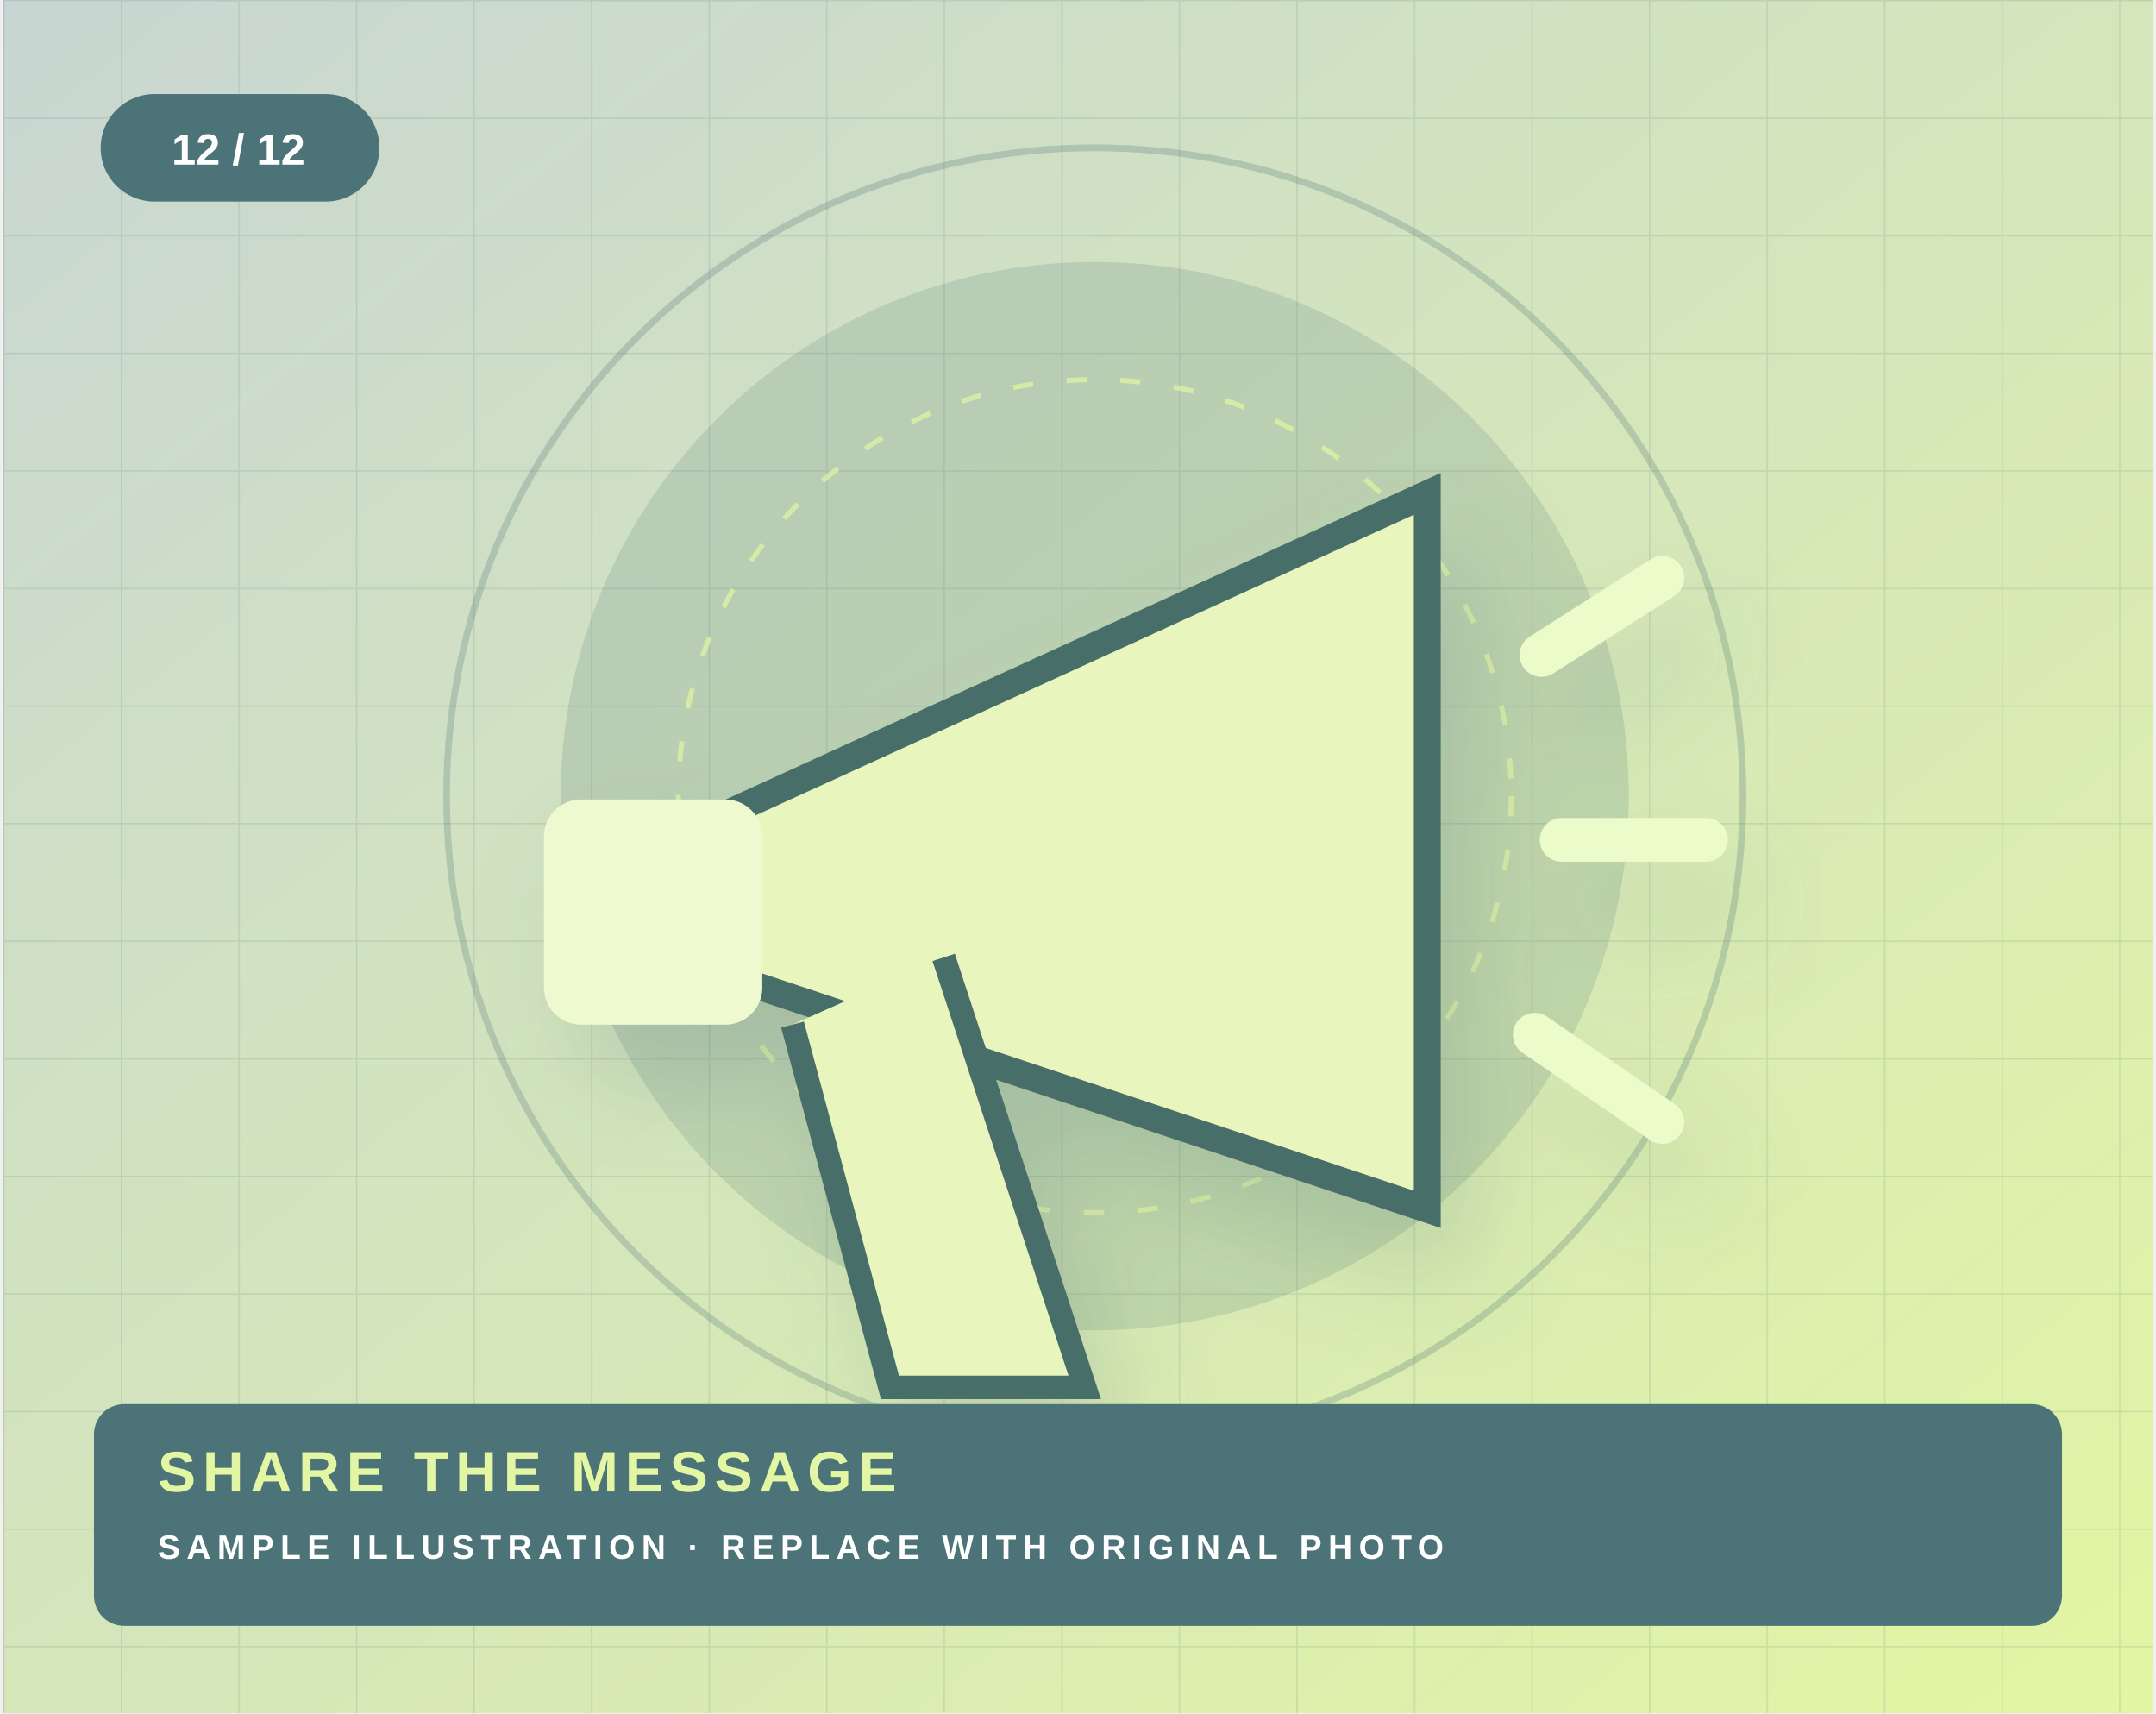
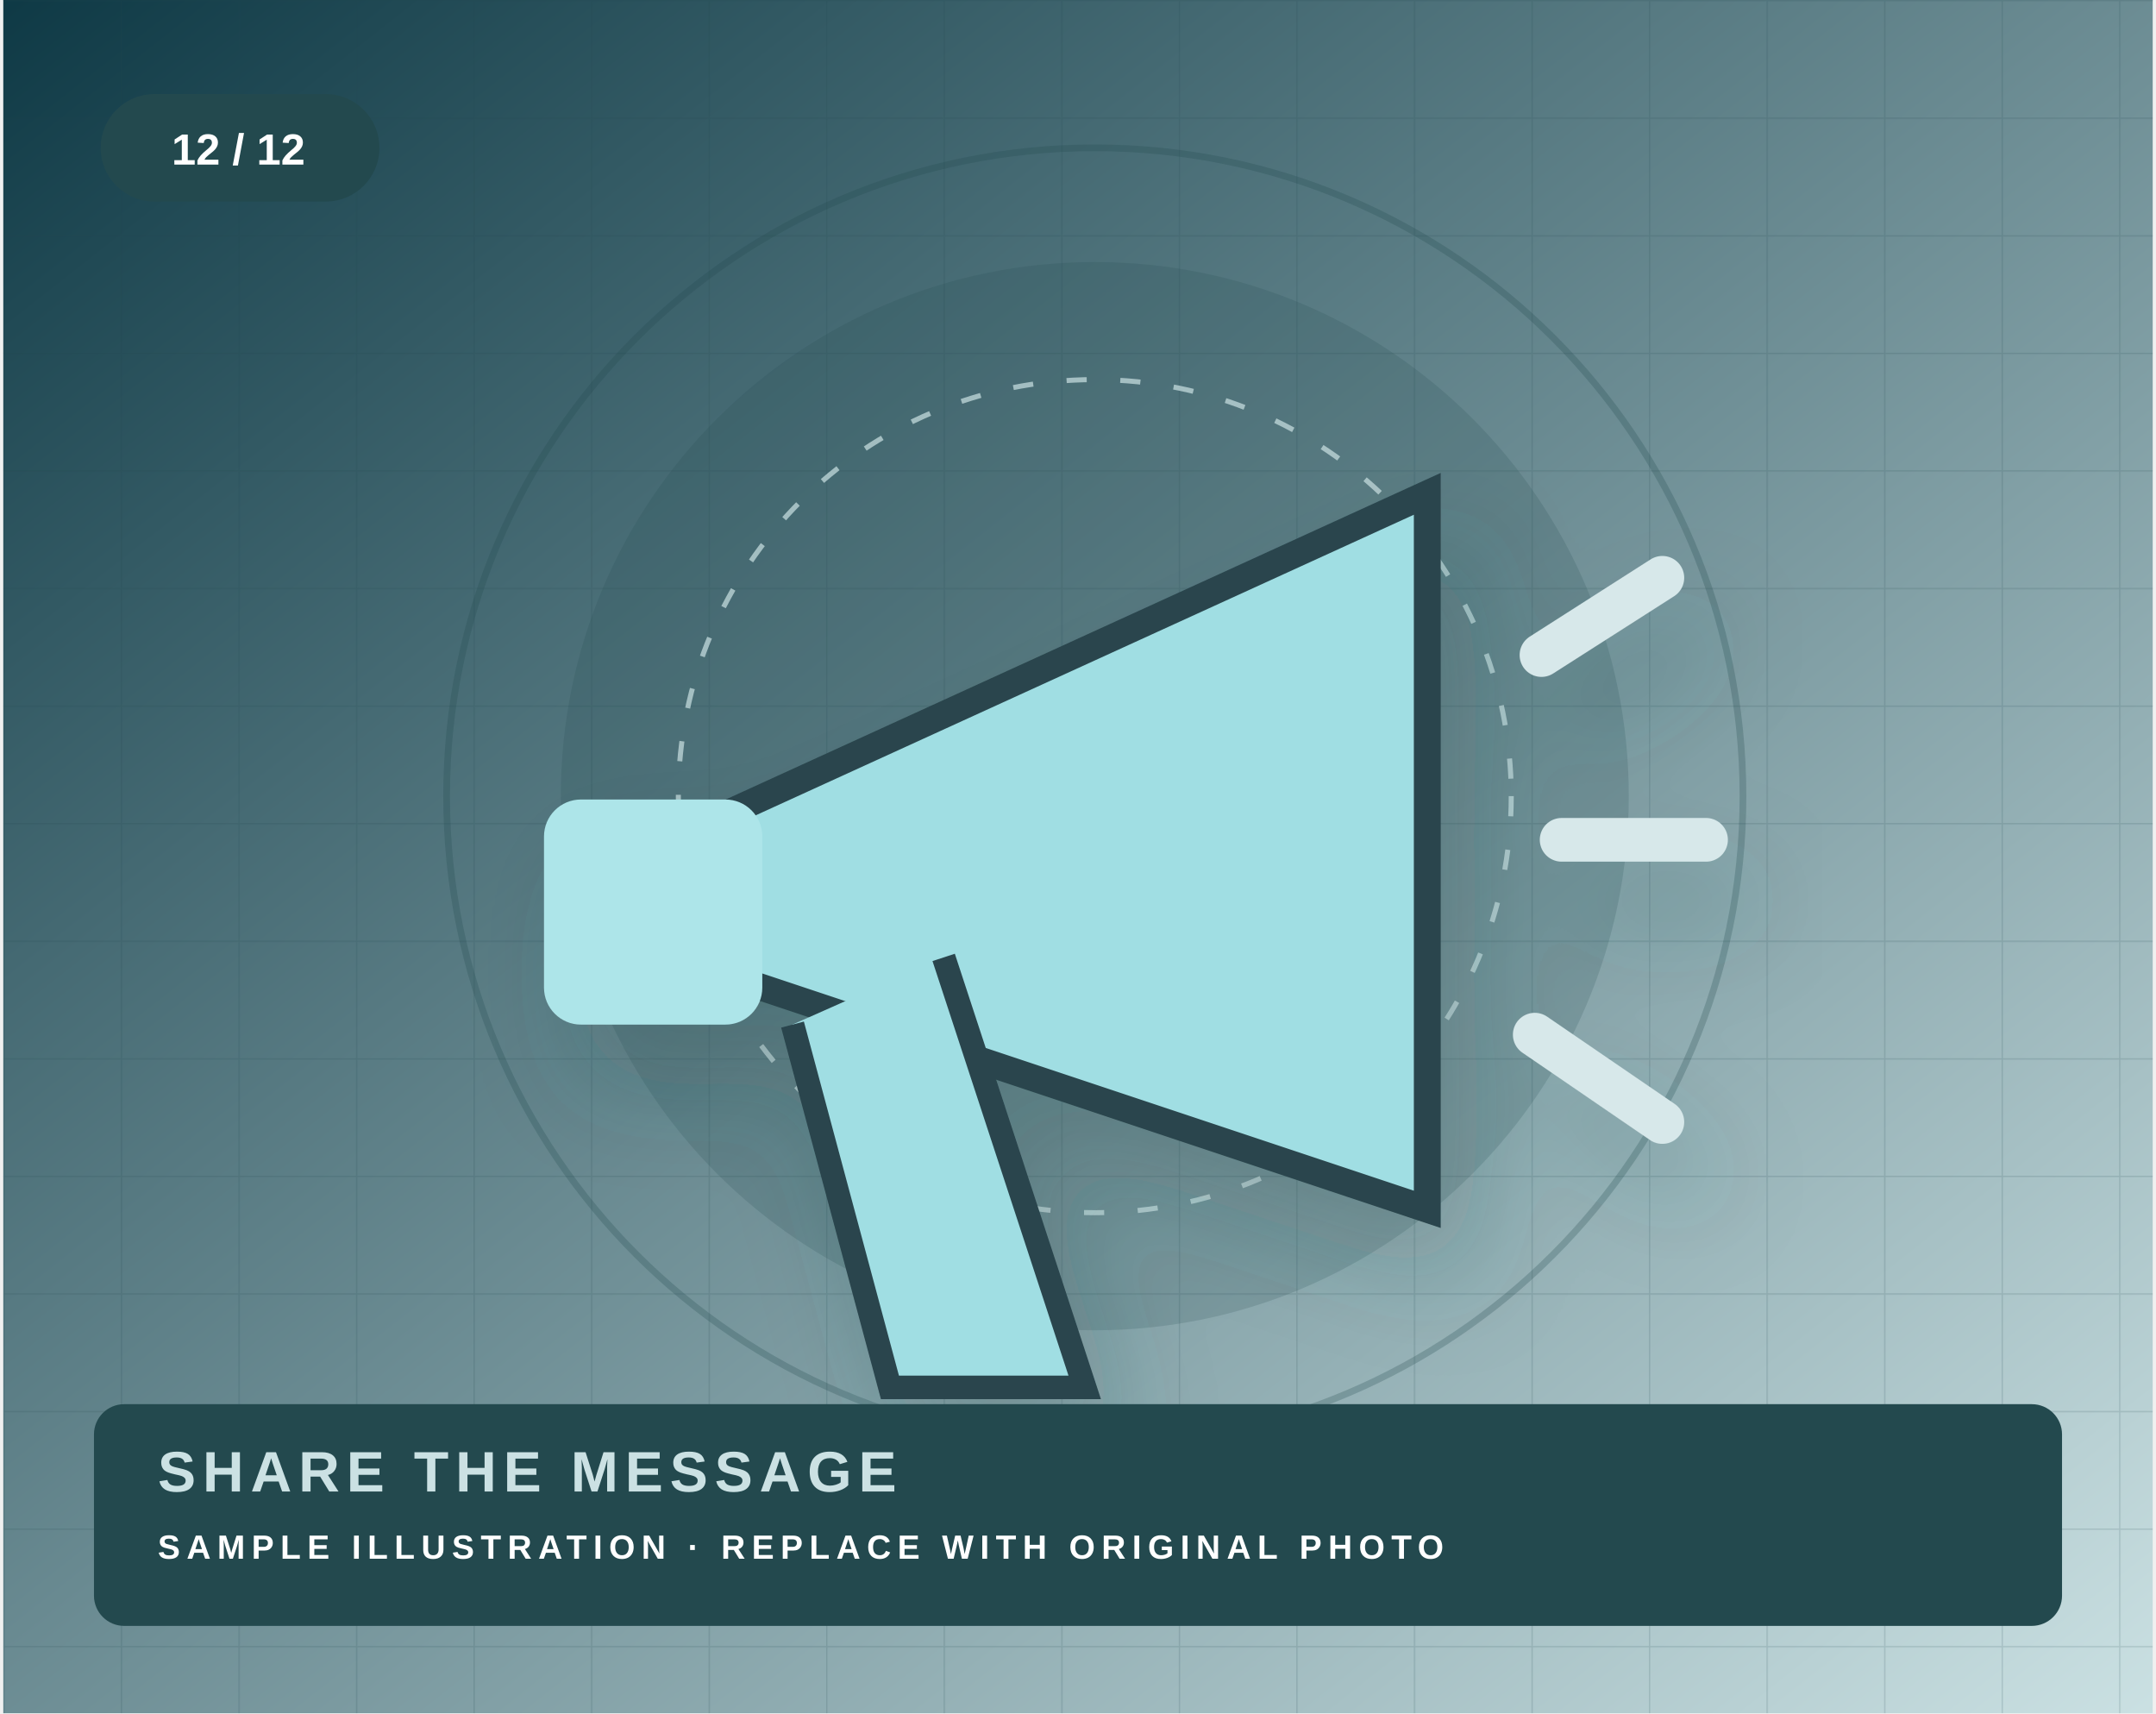
<svg xmlns="http://www.w3.org/2000/svg" width="900" height="715" viewBox="0 0 640 510" role="img" aria-label="Sample illustration 12: SHARE THE MESSAGE">
  <defs>
    <pattern id="grid" width="35" height="35" patternUnits="userSpaceOnUse">
-       <path d="M35 0H0V35" fill="none" stroke="#4c7377" stroke-width=".8" opacity=".16" />
+       <path d="M35 0H0V35" fill="none" stroke="#23494e" stroke-width=".8" opacity=".16" />
    </pattern>
    <linearGradient id="bg" x1="0" x2="1" y1="0" y2="1">
-       <stop stop-color="#c8d6d3" />
-       <stop offset="1" stop-color="#e2f6a3" />
+       <stop stop-color="#0e3945" />
+       <stop offset="1" stop-color="#cbe1e3" />
    </linearGradient>
    <filter id="s">
-       <feDropShadow dx="10" dy="18" stdDeviation="15" flood-color="#4c7377" flood-opacity=".21" />
+       <feDropShadow dx="10" dy="18" stdDeviation="15" flood-color="#23494e" flood-opacity=".21" />
    </filter>
  </defs>
  <rect width="640" height="510" fill="url(#bg)" />
  <rect width="640" height="510" fill="url(#grid)" />
-   <circle cx="325" cy="237" r="193" stroke="#4c7377" stroke-opacity=".25" stroke-width="2" fill="none" />
-   <circle cx="325" cy="237" r="159" fill="#4c7377" opacity=".18" />
-   <circle cx="325" cy="237" r="124" fill="none" stroke="#e2f6a3" stroke-width="1.5" stroke-dasharray="6 10" opacity=".7" />
+   <circle cx="325" cy="237" r="193" stroke="#23494e" stroke-opacity=".25" stroke-width="2" fill="none" />
+   <circle cx="325" cy="237" r="159" fill="#23494e" opacity=".18" />
+   <circle cx="325" cy="237" r="124" fill="none" stroke="#cbe1e3" stroke-width="1.5" stroke-dasharray="6 10" opacity=".7" />
  <g filter="url(#s)">
-     <path d="M205 247l219-100v213L205 287z" fill="#e8f5bc" stroke="#476e68" stroke-width="8" />
-     <rect x="161" y="238" width="65" height="67" rx="11" fill="#eff9cf" />
-     <path d="M235 305l29 108h58l-42-128" fill="#e8f5bc" stroke="#476e68" stroke-width="7" />
-     <path d="M458 195l36-23M464 250h43M456 308l38 26" stroke="#ecfbca" stroke-width="13" stroke-linecap="round" />
+     <path d="M205 247l219-100v213L205 287z" fill="#a0dee3" stroke="#2a454d" stroke-width="8" />
+     <rect x="161" y="238" width="65" height="67" rx="11" fill="#ade5e9" />
+     <path d="M235 305l29 108h58l-42-128" fill="#a0dee3" stroke="#2a454d" stroke-width="7" />
+     <path d="M458 195l36-23M464 250h43M456 308l38 26" stroke="#d7e8ea" stroke-width="13" stroke-linecap="round" />
  </g>
-   <rect x="29" y="28" width="83" height="32" rx="16" fill="#4c7377" />
+   <rect x="29" y="28" width="83" height="32" rx="16" fill="#23494e" />
  <text x="70" y="49" text-anchor="middle" font-family="Arial,sans-serif" font-size="13" font-weight="bold" fill="white">12 / 12</text>
-   <rect x="27" y="418" width="586" height="66" rx="9" fill="#4c7377" />
-   <text x="46" y="444" font-family="Arial,sans-serif" font-weight="bold" font-size="17" letter-spacing="2" fill="#e2f6a3">SHARE THE MESSAGE</text>
+   <rect x="27" y="418" width="586" height="66" rx="9" fill="#23494e" />
+   <text x="46" y="444" font-family="Arial,sans-serif" font-weight="bold" font-size="17" letter-spacing="2" fill="#cbe1e3">SHARE THE MESSAGE</text>
  <text x="46" y="464" font-family="Arial,sans-serif" font-size="10" letter-spacing="1.9" font-weight="bold" fill="white">SAMPLE ILLUSTRATION · REPLACE WITH ORIGINAL PHOTO</text>
</svg>
